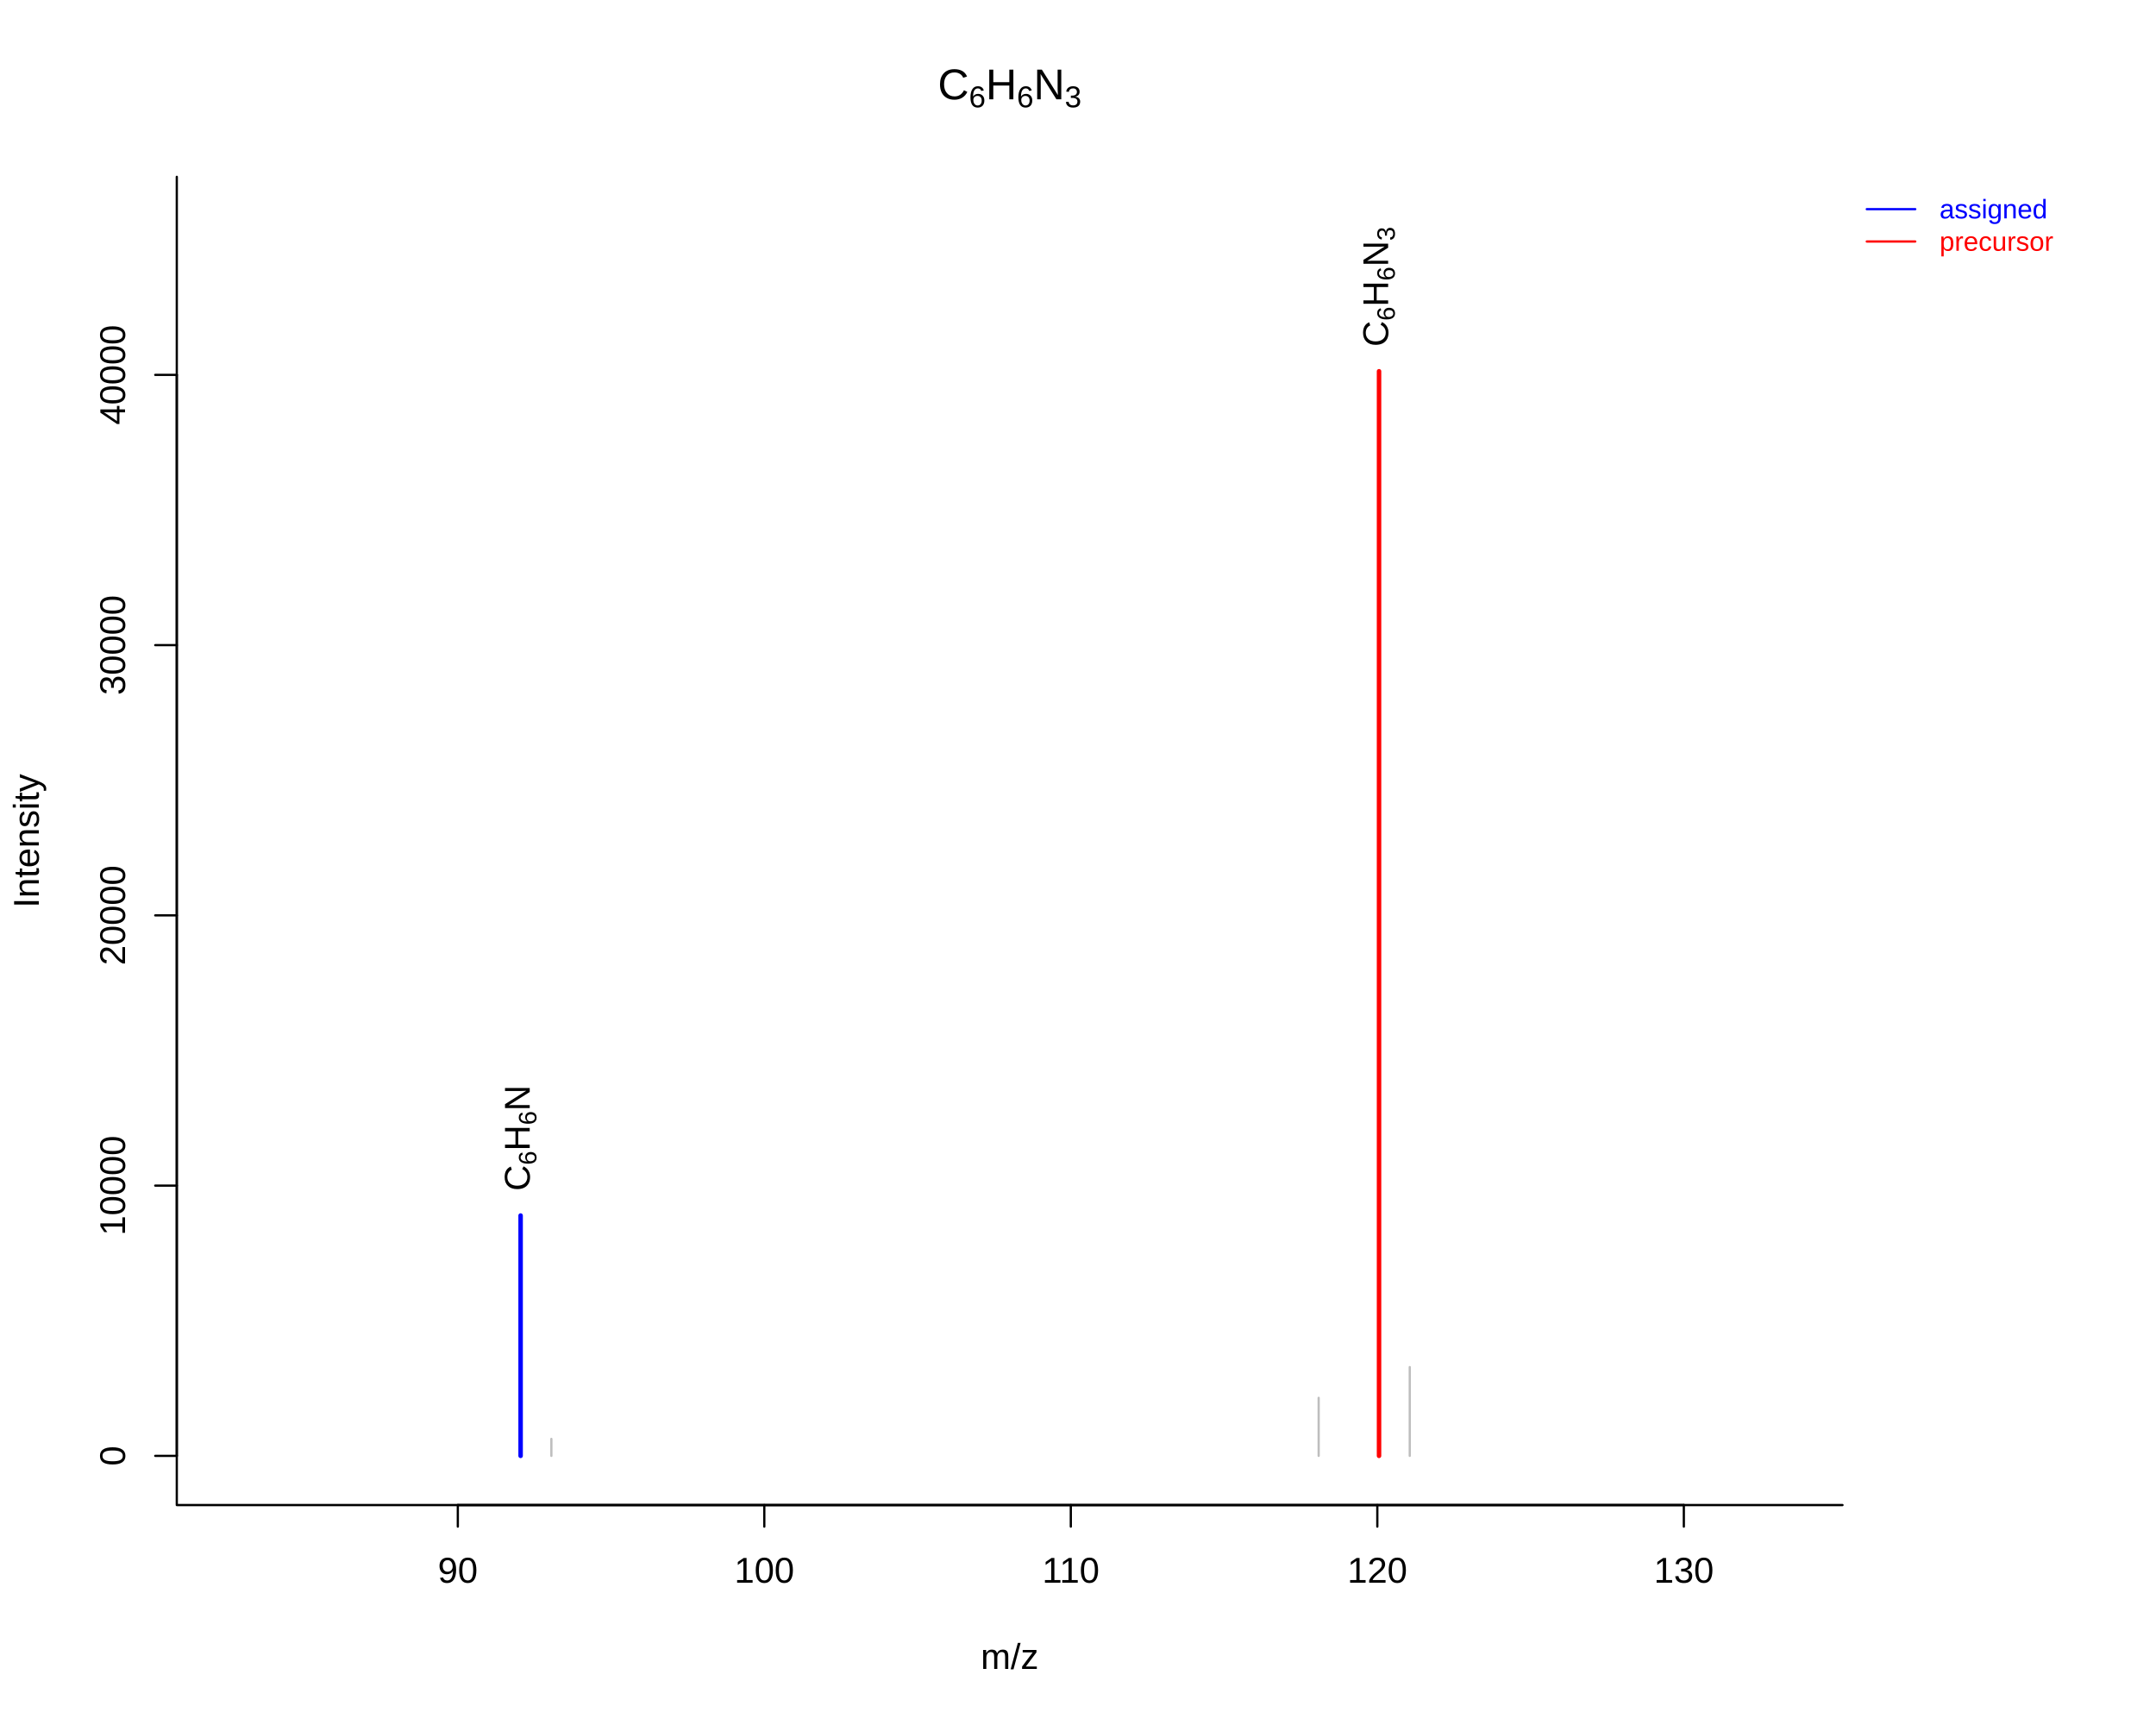
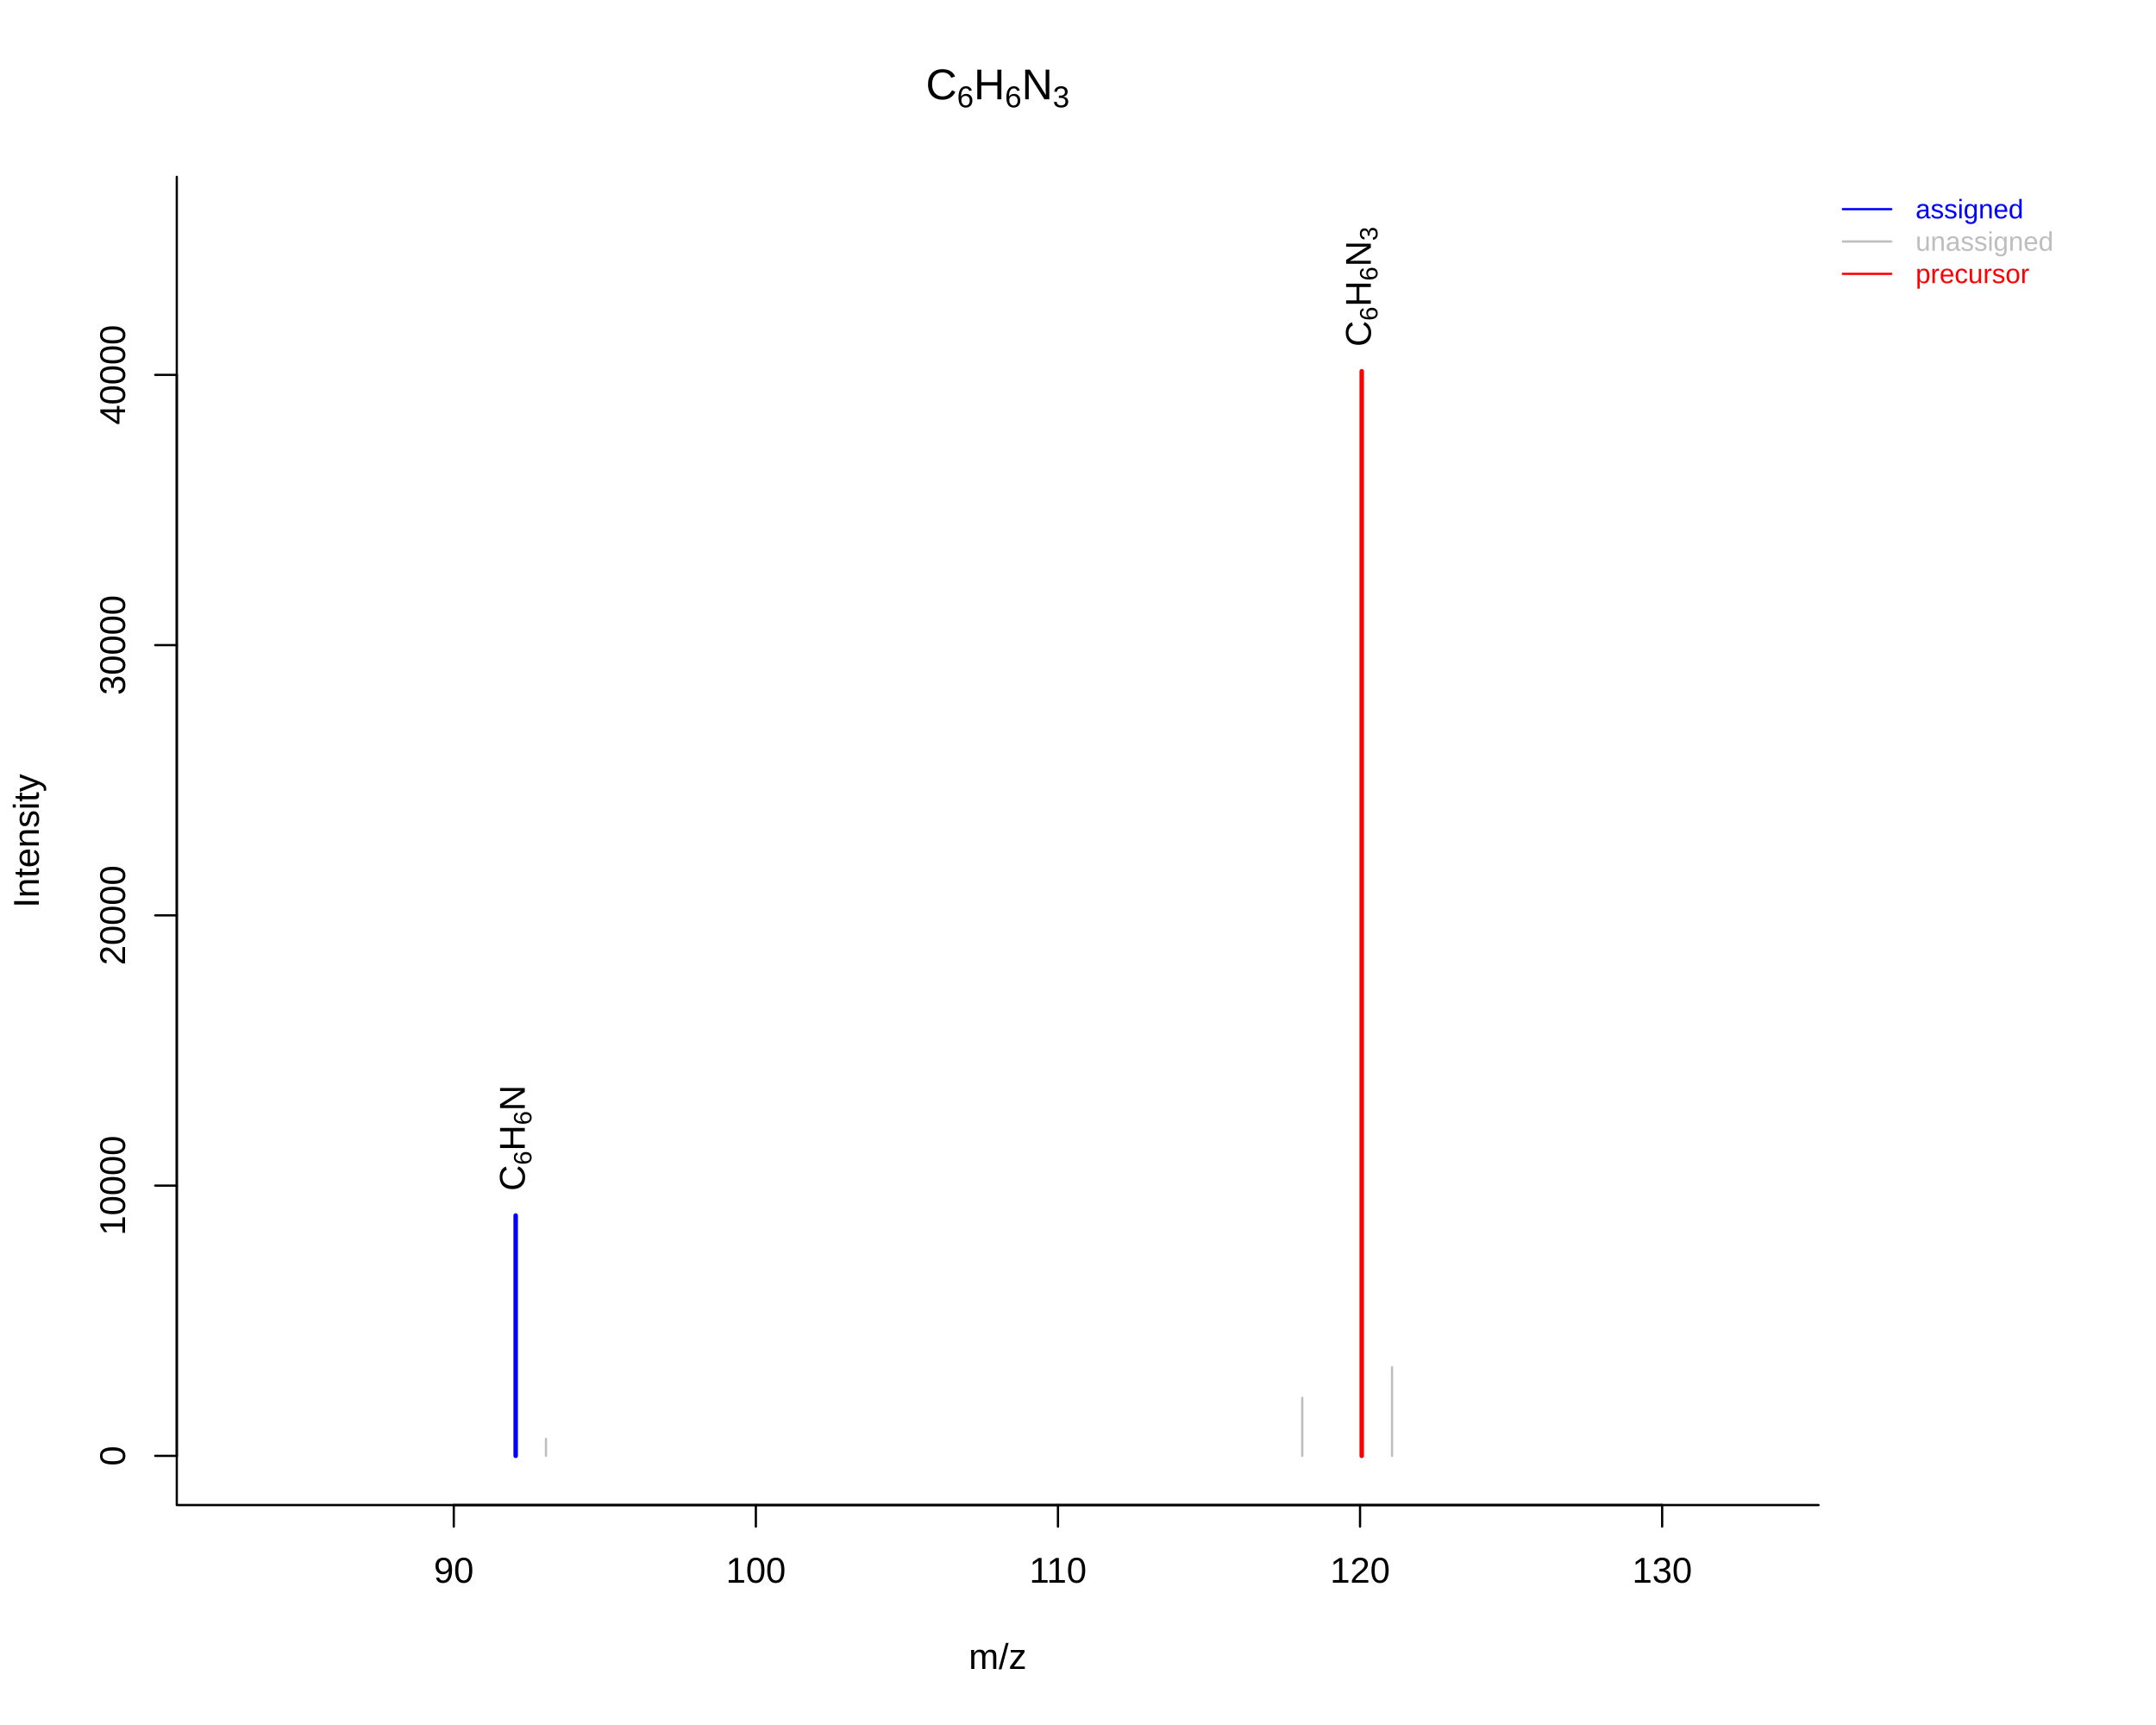
<svg xmlns="http://www.w3.org/2000/svg" viewBox="0 0 720.00 576.00">
  <defs>
    <style type="text/css">
    line, polyline, polygon, path, rect, circle {
      fill: none;
      stroke: #000000;
      stroke-linecap: round;
      stroke-linejoin: round;
      stroke-miterlimit: 10.00;
    }
  </style>
  </defs>
  <rect width="100%" height="100%" style="stroke: none; fill: #FFFFFF;" />
-   <line x1="152.89" y1="502.56" x2="562.32" y2="502.56" style="stroke-width: 0.75;" />
-   <line x1="152.89" y1="502.56" x2="152.89" y2="509.76" style="stroke-width: 0.75;" />
-   <line x1="255.24" y1="502.56" x2="255.24" y2="509.76" style="stroke-width: 0.75;" />
-   <line x1="357.60" y1="502.56" x2="357.60" y2="509.76" style="stroke-width: 0.75;" />
-   <line x1="459.96" y1="502.56" x2="459.96" y2="509.76" style="stroke-width: 0.75;" />
-   <line x1="562.32" y1="502.56" x2="562.32" y2="509.76" style="stroke-width: 0.75;" />
-   <text x="146.21" y="528.48" style="font-size: 12.00px; font-family: Liberation Sans;" textLength="13.34px" lengthAdjust="spacingAndGlyphs">90</text>
-   <text x="245.24" y="528.48" style="font-size: 12.00px; font-family: Liberation Sans;" textLength="20.02px" lengthAdjust="spacingAndGlyphs">100</text>
-   <text x="348.04" y="528.48" style="font-size: 12.00px; font-family: Liberation Sans;" textLength="19.12px" lengthAdjust="spacingAndGlyphs">110</text>
-   <text x="449.95" y="528.48" style="font-size: 12.00px; font-family: Liberation Sans;" textLength="20.02px" lengthAdjust="spacingAndGlyphs">120</text>
-   <text x="552.31" y="528.48" style="font-size: 12.00px; font-family: Liberation Sans;" textLength="20.02px" lengthAdjust="spacingAndGlyphs">130</text>
+   <line x1="151.54" y1="502.56" x2="555.08" y2="502.56" style="stroke-width: 0.75;" />
+   <line x1="151.54" y1="502.56" x2="151.54" y2="509.76" style="stroke-width: 0.75;" />
+   <line x1="252.42" y1="502.56" x2="252.42" y2="509.76" style="stroke-width: 0.75;" />
+   <line x1="353.31" y1="502.56" x2="353.31" y2="509.76" style="stroke-width: 0.75;" />
+   <line x1="454.19" y1="502.56" x2="454.19" y2="509.76" style="stroke-width: 0.75;" />
+   <line x1="555.08" y1="502.56" x2="555.08" y2="509.76" style="stroke-width: 0.75;" />
+   <text x="144.86" y="528.48" style="font-size: 12.00px; font-family: Liberation Sans;" textLength="13.34px" lengthAdjust="spacingAndGlyphs">90</text>
+   <text x="242.41" y="528.48" style="font-size: 12.00px; font-family: Liberation Sans;" textLength="20.02px" lengthAdjust="spacingAndGlyphs">100</text>
+   <text x="343.75" y="528.48" style="font-size: 12.00px; font-family: Liberation Sans;" textLength="19.12px" lengthAdjust="spacingAndGlyphs">110</text>
+   <text x="444.19" y="528.48" style="font-size: 12.00px; font-family: Liberation Sans;" textLength="20.02px" lengthAdjust="spacingAndGlyphs">120</text>
+   <text x="545.07" y="528.48" style="font-size: 12.00px; font-family: Liberation Sans;" textLength="20.02px" lengthAdjust="spacingAndGlyphs">130</text>
  <line x1="59.04" y1="486.13" x2="59.04" y2="125.18" style="stroke-width: 0.75;" />
  <line x1="59.04" y1="486.13" x2="51.84" y2="486.13" style="stroke-width: 0.75;" />
  <line x1="59.04" y1="395.89" x2="51.84" y2="395.89" style="stroke-width: 0.75;" />
  <line x1="59.04" y1="305.66" x2="51.84" y2="305.66" style="stroke-width: 0.75;" />
  <line x1="59.04" y1="215.42" x2="51.84" y2="215.42" style="stroke-width: 0.75;" />
  <line x1="59.04" y1="125.18" x2="51.84" y2="125.18" style="stroke-width: 0.75;" />
  <text transform="translate(41.76,489.47) rotate(-90)" style="font-size: 12.00px; font-family: Liberation Sans;" textLength="6.67px" lengthAdjust="spacingAndGlyphs">0</text>
  <text transform="translate(41.76,412.57) rotate(-90)" style="font-size: 12.00px; font-family: Liberation Sans;" textLength="33.36px" lengthAdjust="spacingAndGlyphs">10000</text>
  <text transform="translate(41.76,322.33) rotate(-90)" style="font-size: 12.00px; font-family: Liberation Sans;" textLength="33.36px" lengthAdjust="spacingAndGlyphs">20000</text>
  <text transform="translate(41.76,232.10) rotate(-90)" style="font-size: 12.00px; font-family: Liberation Sans;" textLength="33.36px" lengthAdjust="spacingAndGlyphs">30000</text>
  <text transform="translate(41.76,141.86) rotate(-90)" style="font-size: 12.00px; font-family: Liberation Sans;" textLength="33.36px" lengthAdjust="spacingAndGlyphs">40000</text>
-   <polyline points="59.04,59.04 59.04,502.56 615.31,502.56 " style="stroke-width: 0.75;" />
+   <polyline points="59.04,59.04 59.04,502.56 607.31,502.56 " style="stroke-width: 0.75;" />
  <defs>
-     <clipPath id="cpMC4wMHw2NDUuNTV8NTc2LjAwfDAuMDA=">
-       <rect x="0.00" y="0.00" width="645.55" height="576.00" />
+     <clipPath id="cpMC4wMHw2MzcuNTV8NTc2LjAwfDAuMDA=">
+       <rect x="0.00" y="0.00" width="637.55" height="576.00" />
    </clipPath>
  </defs>
-   <g clip-path="url(#cpMC4wMHw2NDUuNTV8NTc2LjAwfDAuMDA=)">
-     <text x="313.18" y="33.16" style="font-size: 14.40px; font-family: Liberation Sans;" textLength="10.39px" lengthAdjust="spacingAndGlyphs">C</text>
+   <g clip-path="url(#cpMC4wMHw2MzcuNTV8NTc2LjAwfDAuMDA=)">
+     <text x="309.18" y="33.16" style="font-size: 14.40px; font-family: Liberation Sans;" textLength="10.39px" lengthAdjust="spacingAndGlyphs">C</text>
  </g>
-   <g clip-path="url(#cpMC4wMHw2NDUuNTV8NTc2LjAwfDAuMDA=)">
-     <text x="323.57" y="35.83" style="font-size: 10.08px; font-family: Liberation Sans;" textLength="5.61px" lengthAdjust="spacingAndGlyphs">6</text>
+   <g clip-path="url(#cpMC4wMHw2MzcuNTV8NTc2LjAwfDAuMDA=)">
+     <text x="319.57" y="35.83" style="font-size: 10.08px; font-family: Liberation Sans;" textLength="5.61px" lengthAdjust="spacingAndGlyphs">6</text>
  </g>
-   <g clip-path="url(#cpMC4wMHw2NDUuNTV8NTc2LjAwfDAuMDA=)">
-     <text x="329.18" y="33.16" style="font-size: 14.40px; font-family: Liberation Sans;" textLength="10.39px" lengthAdjust="spacingAndGlyphs">H</text>
+   <g clip-path="url(#cpMC4wMHw2MzcuNTV8NTc2LjAwfDAuMDA=)">
+     <text x="325.18" y="33.16" style="font-size: 14.40px; font-family: Liberation Sans;" textLength="10.39px" lengthAdjust="spacingAndGlyphs">H</text>
  </g>
-   <g clip-path="url(#cpMC4wMHw2NDUuNTV8NTc2LjAwfDAuMDA=)">
-     <text x="339.57" y="35.83" style="font-size: 10.08px; font-family: Liberation Sans;" textLength="5.61px" lengthAdjust="spacingAndGlyphs">6</text>
+   <g clip-path="url(#cpMC4wMHw2MzcuNTV8NTc2LjAwfDAuMDA=)">
+     <text x="335.57" y="35.83" style="font-size: 10.08px; font-family: Liberation Sans;" textLength="5.61px" lengthAdjust="spacingAndGlyphs">6</text>
  </g>
-   <g clip-path="url(#cpMC4wMHw2NDUuNTV8NTc2LjAwfDAuMDA=)">
-     <text x="345.18" y="33.16" style="font-size: 14.40px; font-family: Liberation Sans;" textLength="10.39px" lengthAdjust="spacingAndGlyphs">N</text>
+   <g clip-path="url(#cpMC4wMHw2MzcuNTV8NTc2LjAwfDAuMDA=)">
+     <text x="341.18" y="33.16" style="font-size: 14.40px; font-family: Liberation Sans;" textLength="10.39px" lengthAdjust="spacingAndGlyphs">N</text>
  </g>
-   <g clip-path="url(#cpMC4wMHw2NDUuNTV8NTc2LjAwfDAuMDA=)">
-     <text x="355.57" y="35.83" style="font-size: 10.08px; font-family: Liberation Sans;" textLength="5.61px" lengthAdjust="spacingAndGlyphs">3</text>
+   <g clip-path="url(#cpMC4wMHw2MzcuNTV8NTc2LjAwfDAuMDA=)">
+     <text x="351.57" y="35.83" style="font-size: 10.08px; font-family: Liberation Sans;" textLength="5.61px" lengthAdjust="spacingAndGlyphs">3</text>
  </g>
-   <g clip-path="url(#cpMC4wMHw2NDUuNTV8NTc2LjAwfDAuMDA=)">
-     <text x="327.51" y="557.28" style="font-size: 12.00px; font-family: Liberation Sans;" textLength="19.33px" lengthAdjust="spacingAndGlyphs">m/z</text>
+   <g clip-path="url(#cpMC4wMHw2MzcuNTV8NTc2LjAwfDAuMDA=)">
+     <text x="323.51" y="557.28" style="font-size: 12.00px; font-family: Liberation Sans;" textLength="19.33px" lengthAdjust="spacingAndGlyphs">m/z</text>
  </g>
-   <g clip-path="url(#cpMC4wMHw2NDUuNTV8NTc2LjAwfDAuMDA=)">
+   <g clip-path="url(#cpMC4wMHw2MzcuNTV8NTc2LjAwfDAuMDA=)">
    <text transform="translate(12.96,303.14) rotate(-90)" style="font-size: 12.00px; font-family: Liberation Sans;" textLength="44.67px" lengthAdjust="spacingAndGlyphs">Intensity</text>
  </g>
  <defs>
-     <clipPath id="cpNTkuMDR8NjE1LjMxfDUwMi41Nnw1OS4wNA==">
-       <rect x="59.04" y="59.04" width="556.27" height="443.52" />
+     <clipPath id="cpNTkuMDR8NjA3LjMxfDUwMi41Nnw1OS4wNA==">
+       <rect x="59.04" y="59.04" width="548.27" height="443.52" />
    </clipPath>
  </defs>
-   <line x1="173.86" y1="486.13" x2="173.86" y2="405.88" style="stroke-width: 1.50; stroke: #0000FF;" clip-path="url(#cpNTkuMDR8NjE1LjMxfDUwMi41Nnw1OS4wNA==)" />
-   <g clip-path="url(#cpNTkuMDR8NjE1LjMxfDUwMi41Nnw1OS4wNA==)">
-     <text transform="translate(176.90,397.67) rotate(-90)" style="font-size: 12.00px; font-family: Liberation Sans;" textLength="8.67px" lengthAdjust="spacingAndGlyphs">C</text>
+   <line x1="172.21" y1="486.13" x2="172.21" y2="405.88" style="stroke-width: 1.50; stroke: #0000FF;" clip-path="url(#cpNTkuMDR8NjA3LjMxfDUwMi41Nnw1OS4wNA==)" />
+   <g clip-path="url(#cpNTkuMDR8NjA3LjMxfDUwMi41Nnw1OS4wNA==)">
+     <text transform="translate(175.25,397.67) rotate(-90)" style="font-size: 12.00px; font-family: Liberation Sans;" textLength="8.67px" lengthAdjust="spacingAndGlyphs">C</text>
  </g>
-   <g clip-path="url(#cpNTkuMDR8NjE1LjMxfDUwMi41Nnw1OS4wNA==)">
-     <text transform="translate(179.12,388.99) rotate(-90)" style="font-size: 8.40px; font-family: Liberation Sans;" textLength="4.67px" lengthAdjust="spacingAndGlyphs">6</text>
+   <g clip-path="url(#cpNTkuMDR8NjA3LjMxfDUwMi41Nnw1OS4wNA==)">
+     <text transform="translate(177.47,388.99) rotate(-90)" style="font-size: 8.40px; font-family: Liberation Sans;" textLength="4.67px" lengthAdjust="spacingAndGlyphs">6</text>
  </g>
-   <g clip-path="url(#cpNTkuMDR8NjE1LjMxfDUwMi41Nnw1OS4wNA==)">
-     <text transform="translate(176.90,384.32) rotate(-90)" style="font-size: 12.00px; font-family: Liberation Sans;" textLength="8.67px" lengthAdjust="spacingAndGlyphs">H</text>
+   <g clip-path="url(#cpNTkuMDR8NjA3LjMxfDUwMi41Nnw1OS4wNA==)">
+     <text transform="translate(175.25,384.32) rotate(-90)" style="font-size: 12.00px; font-family: Liberation Sans;" textLength="8.67px" lengthAdjust="spacingAndGlyphs">H</text>
  </g>
-   <g clip-path="url(#cpNTkuMDR8NjE1LjMxfDUwMi41Nnw1OS4wNA==)">
-     <text transform="translate(179.12,375.65) rotate(-90)" style="font-size: 8.40px; font-family: Liberation Sans;" textLength="4.67px" lengthAdjust="spacingAndGlyphs">6</text>
+   <g clip-path="url(#cpNTkuMDR8NjA3LjMxfDUwMi41Nnw1OS4wNA==)">
+     <text transform="translate(177.47,375.65) rotate(-90)" style="font-size: 8.40px; font-family: Liberation Sans;" textLength="4.67px" lengthAdjust="spacingAndGlyphs">6</text>
  </g>
-   <g clip-path="url(#cpNTkuMDR8NjE1LjMxfDUwMi41Nnw1OS4wNA==)">
-     <text transform="translate(176.90,370.98) rotate(-90)" style="font-size: 12.00px; font-family: Liberation Sans;" textLength="8.67px" lengthAdjust="spacingAndGlyphs">N</text>
+   <g clip-path="url(#cpNTkuMDR8NjA3LjMxfDUwMi41Nnw1OS4wNA==)">
+     <text transform="translate(175.25,370.98) rotate(-90)" style="font-size: 12.00px; font-family: Liberation Sans;" textLength="8.67px" lengthAdjust="spacingAndGlyphs">N</text>
  </g>
-   <line x1="184.13" y1="486.13" x2="184.13" y2="480.46" style="stroke-width: 0.75; stroke: #BEBEBE;" clip-path="url(#cpNTkuMDR8NjE1LjMxfDUwMi41Nnw1OS4wNA==)" />
-   <line x1="440.37" y1="486.13" x2="440.37" y2="466.75" style="stroke-width: 0.75; stroke: #BEBEBE;" clip-path="url(#cpNTkuMDR8NjE1LjMxfDUwMi41Nnw1OS4wNA==)" />
-   <line x1="460.53" y1="486.13" x2="460.53" y2="123.97" style="stroke-width: 1.50; stroke: #FF0000;" clip-path="url(#cpNTkuMDR8NjE1LjMxfDUwMi41Nnw1OS4wNA==)" />
-   <g clip-path="url(#cpNTkuMDR8NjE1LjMxfDUwMi41Nnw1OS4wNA==)">
-     <text transform="translate(463.57,115.75) rotate(-90)" style="font-size: 12.00px; font-family: Liberation Sans;" textLength="8.67px" lengthAdjust="spacingAndGlyphs">C</text>
+   <line x1="182.33" y1="486.13" x2="182.33" y2="480.46" style="stroke-width: 0.75; stroke: #BEBEBE;" clip-path="url(#cpNTkuMDR8NjA3LjMxfDUwMi41Nnw1OS4wNA==)" />
+   <line x1="434.89" y1="486.13" x2="434.89" y2="466.75" style="stroke-width: 0.75; stroke: #BEBEBE;" clip-path="url(#cpNTkuMDR8NjA3LjMxfDUwMi41Nnw1OS4wNA==)" />
+   <line x1="454.75" y1="486.13" x2="454.75" y2="123.97" style="stroke-width: 1.50; stroke: #FF0000;" clip-path="url(#cpNTkuMDR8NjA3LjMxfDUwMi41Nnw1OS4wNA==)" />
+   <g clip-path="url(#cpNTkuMDR8NjA3LjMxfDUwMi41Nnw1OS4wNA==)">
+     <text transform="translate(457.79,115.75) rotate(-90)" style="font-size: 12.00px; font-family: Liberation Sans;" textLength="8.67px" lengthAdjust="spacingAndGlyphs">C</text>
  </g>
-   <g clip-path="url(#cpNTkuMDR8NjE1LjMxfDUwMi41Nnw1OS4wNA==)">
-     <text transform="translate(465.79,107.08) rotate(-90)" style="font-size: 8.40px; font-family: Liberation Sans;" textLength="4.67px" lengthAdjust="spacingAndGlyphs">6</text>
+   <g clip-path="url(#cpNTkuMDR8NjA3LjMxfDUwMi41Nnw1OS4wNA==)">
+     <text transform="translate(460.01,107.08) rotate(-90)" style="font-size: 8.40px; font-family: Liberation Sans;" textLength="4.67px" lengthAdjust="spacingAndGlyphs">6</text>
  </g>
-   <g clip-path="url(#cpNTkuMDR8NjE1LjMxfDUwMi41Nnw1OS4wNA==)">
-     <text transform="translate(463.57,102.41) rotate(-90)" style="font-size: 12.00px; font-family: Liberation Sans;" textLength="8.67px" lengthAdjust="spacingAndGlyphs">H</text>
+   <g clip-path="url(#cpNTkuMDR8NjA3LjMxfDUwMi41Nnw1OS4wNA==)">
+     <text transform="translate(457.79,102.41) rotate(-90)" style="font-size: 12.00px; font-family: Liberation Sans;" textLength="8.67px" lengthAdjust="spacingAndGlyphs">H</text>
  </g>
-   <g clip-path="url(#cpNTkuMDR8NjE1LjMxfDUwMi41Nnw1OS4wNA==)">
-     <text transform="translate(465.79,93.74) rotate(-90)" style="font-size: 8.40px; font-family: Liberation Sans;" textLength="4.67px" lengthAdjust="spacingAndGlyphs">6</text>
+   <g clip-path="url(#cpNTkuMDR8NjA3LjMxfDUwMi41Nnw1OS4wNA==)">
+     <text transform="translate(460.01,93.74) rotate(-90)" style="font-size: 8.40px; font-family: Liberation Sans;" textLength="4.67px" lengthAdjust="spacingAndGlyphs">6</text>
  </g>
-   <g clip-path="url(#cpNTkuMDR8NjE1LjMxfDUwMi41Nnw1OS4wNA==)">
-     <text transform="translate(463.57,89.06) rotate(-90)" style="font-size: 12.00px; font-family: Liberation Sans;" textLength="8.67px" lengthAdjust="spacingAndGlyphs">N</text>
+   <g clip-path="url(#cpNTkuMDR8NjA3LjMxfDUwMi41Nnw1OS4wNA==)">
+     <text transform="translate(457.79,89.06) rotate(-90)" style="font-size: 12.00px; font-family: Liberation Sans;" textLength="8.67px" lengthAdjust="spacingAndGlyphs">N</text>
  </g>
-   <g clip-path="url(#cpNTkuMDR8NjE1LjMxfDUwMi41Nnw1OS4wNA==)">
-     <text transform="translate(465.79,80.39) rotate(-90)" style="font-size: 8.40px; font-family: Liberation Sans;" textLength="4.67px" lengthAdjust="spacingAndGlyphs">3</text>
+   <g clip-path="url(#cpNTkuMDR8NjA3LjMxfDUwMi41Nnw1OS4wNA==)">
+     <text transform="translate(460.01,80.39) rotate(-90)" style="font-size: 8.40px; font-family: Liberation Sans;" textLength="4.67px" lengthAdjust="spacingAndGlyphs">3</text>
  </g>
-   <line x1="470.79" y1="486.13" x2="470.79" y2="456.49" style="stroke-width: 0.75; stroke: #BEBEBE;" clip-path="url(#cpNTkuMDR8NjE1LjMxfDUwMi41Nnw1OS4wNA==)" />
+   <line x1="464.87" y1="486.13" x2="464.87" y2="456.49" style="stroke-width: 0.75; stroke: #BEBEBE;" clip-path="url(#cpNTkuMDR8NjA3LjMxfDUwMi41Nnw1OS4wNA==)" />
  <defs>
    <clipPath id="cpMC4wMHw3MjAuMDB8NTc2LjAwfDAuMDA=">
      <rect x="0.00" y="0.00" width="720.00" height="576.00" />
    </clipPath>
  </defs>
-   <line x1="623.41" y1="69.84" x2="639.61" y2="69.84" style="stroke-width: 0.75; stroke: #0000FF;" clip-path="url(#cpMC4wMHw3MjAuMDB8NTc2LjAwfDAuMDA=)" />
-   <line x1="623.41" y1="80.64" x2="639.61" y2="80.64" style="stroke-width: 0.75; stroke: #FF0000;" clip-path="url(#cpMC4wMHw3MjAuMDB8NTc2LjAwfDAuMDA=)" />
+   <line x1="615.41" y1="69.84" x2="631.61" y2="69.84" style="stroke-width: 0.75; stroke: #0000FF;" clip-path="url(#cpMC4wMHw3MjAuMDB8NTc2LjAwfDAuMDA=)" />
+   <line x1="615.41" y1="80.64" x2="631.61" y2="80.64" style="stroke-width: 0.75; stroke: #BEBEBE;" clip-path="url(#cpMC4wMHw3MjAuMDB8NTc2LjAwfDAuMDA=)" />
+   <line x1="615.41" y1="91.44" x2="631.61" y2="91.44" style="stroke-width: 0.75; stroke: #FF0000;" clip-path="url(#cpMC4wMHw3MjAuMDB8NTc2LjAwfDAuMDA=)" />
  <g clip-path="url(#cpMC4wMHw3MjAuMDB8NTc2LjAwfDAuMDA=)">
-     <text x="647.71" y="72.93" style="font-size: 9.00px; fill: #0000FF; font-family: Liberation Sans;" textLength="36.00px" lengthAdjust="spacingAndGlyphs">assigned</text>
+     <text x="639.71" y="72.93" style="font-size: 9.00px; fill: #0000FF; font-family: Liberation Sans;" textLength="36.00px" lengthAdjust="spacingAndGlyphs">assigned</text>
  </g>
  <g clip-path="url(#cpMC4wMHw3MjAuMDB8NTc2LjAwfDAuMDA=)">
-     <text x="647.71" y="83.73" style="font-size: 9.00px; fill: #FF0000; font-family: Liberation Sans;" textLength="38.00px" lengthAdjust="spacingAndGlyphs">precursor</text>
+     <text x="639.71" y="83.73" style="font-size: 9.00px; fill: #BEBEBE; font-family: Liberation Sans;" textLength="46.00px" lengthAdjust="spacingAndGlyphs">unassigned</text>
+   </g>
+   <g clip-path="url(#cpMC4wMHw3MjAuMDB8NTc2LjAwfDAuMDA=)">
+     <text x="639.71" y="94.53" style="font-size: 9.00px; fill: #FF0000; font-family: Liberation Sans;" textLength="38.00px" lengthAdjust="spacingAndGlyphs">precursor</text>
  </g>
</svg>
